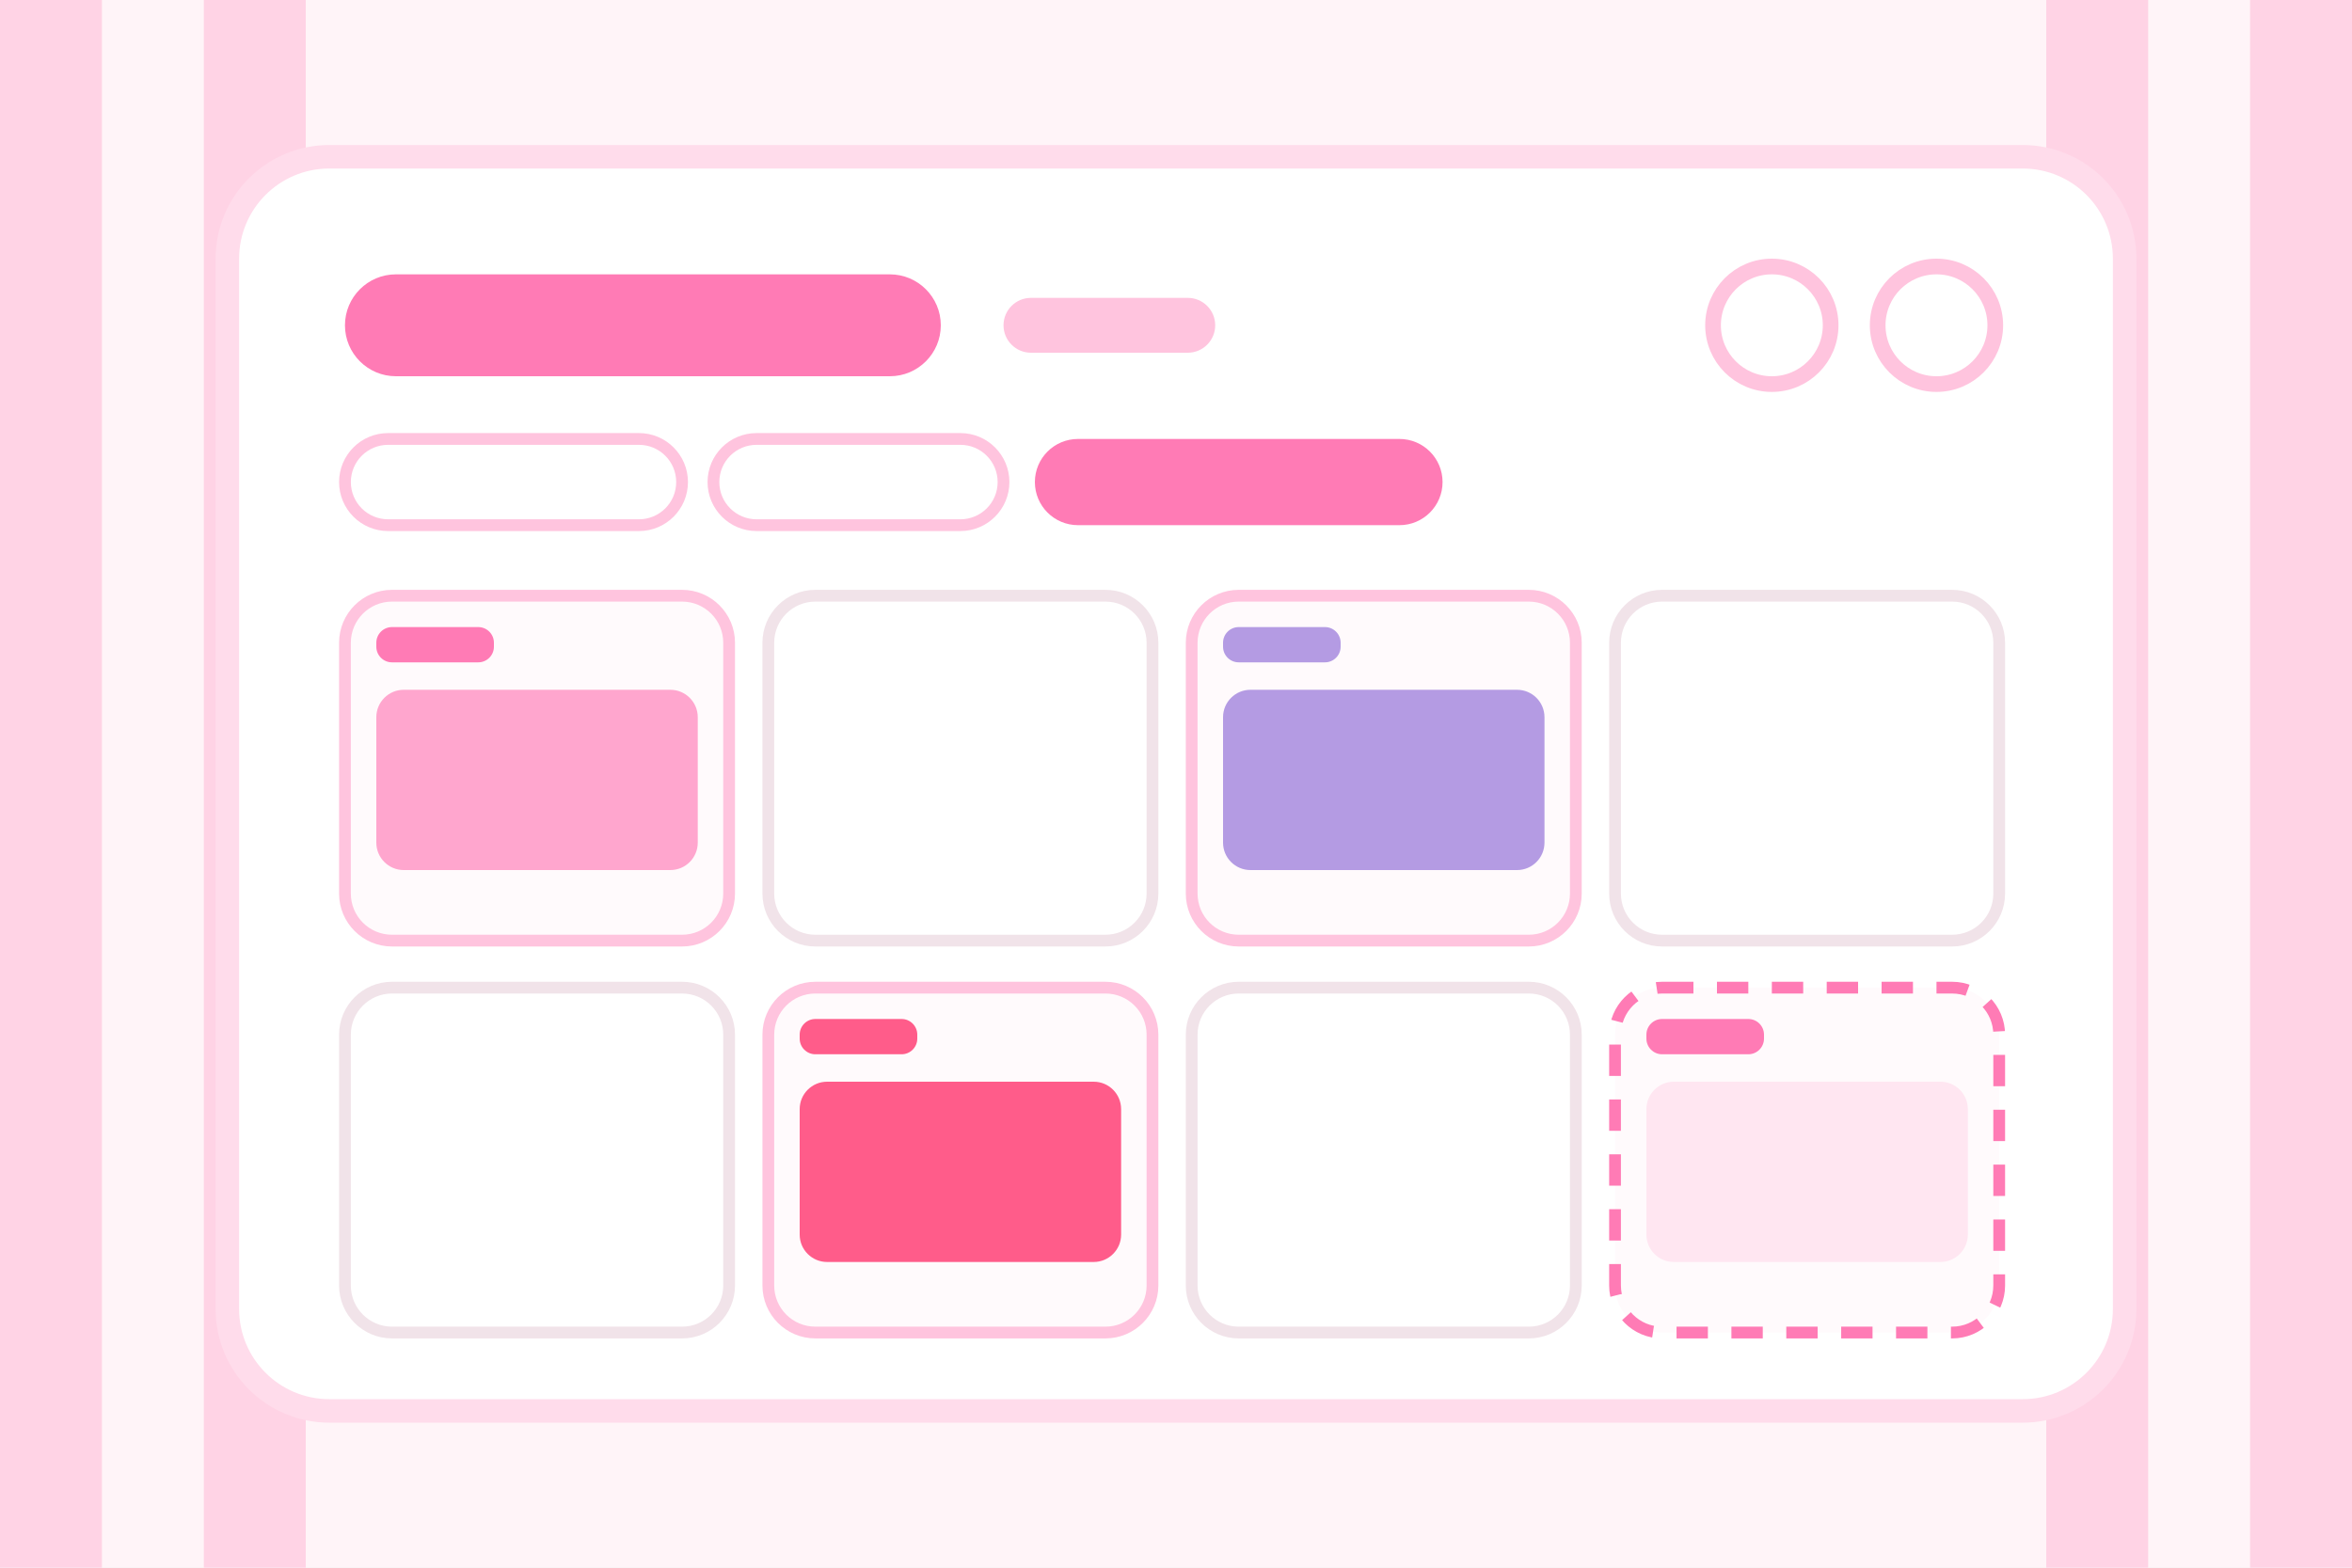
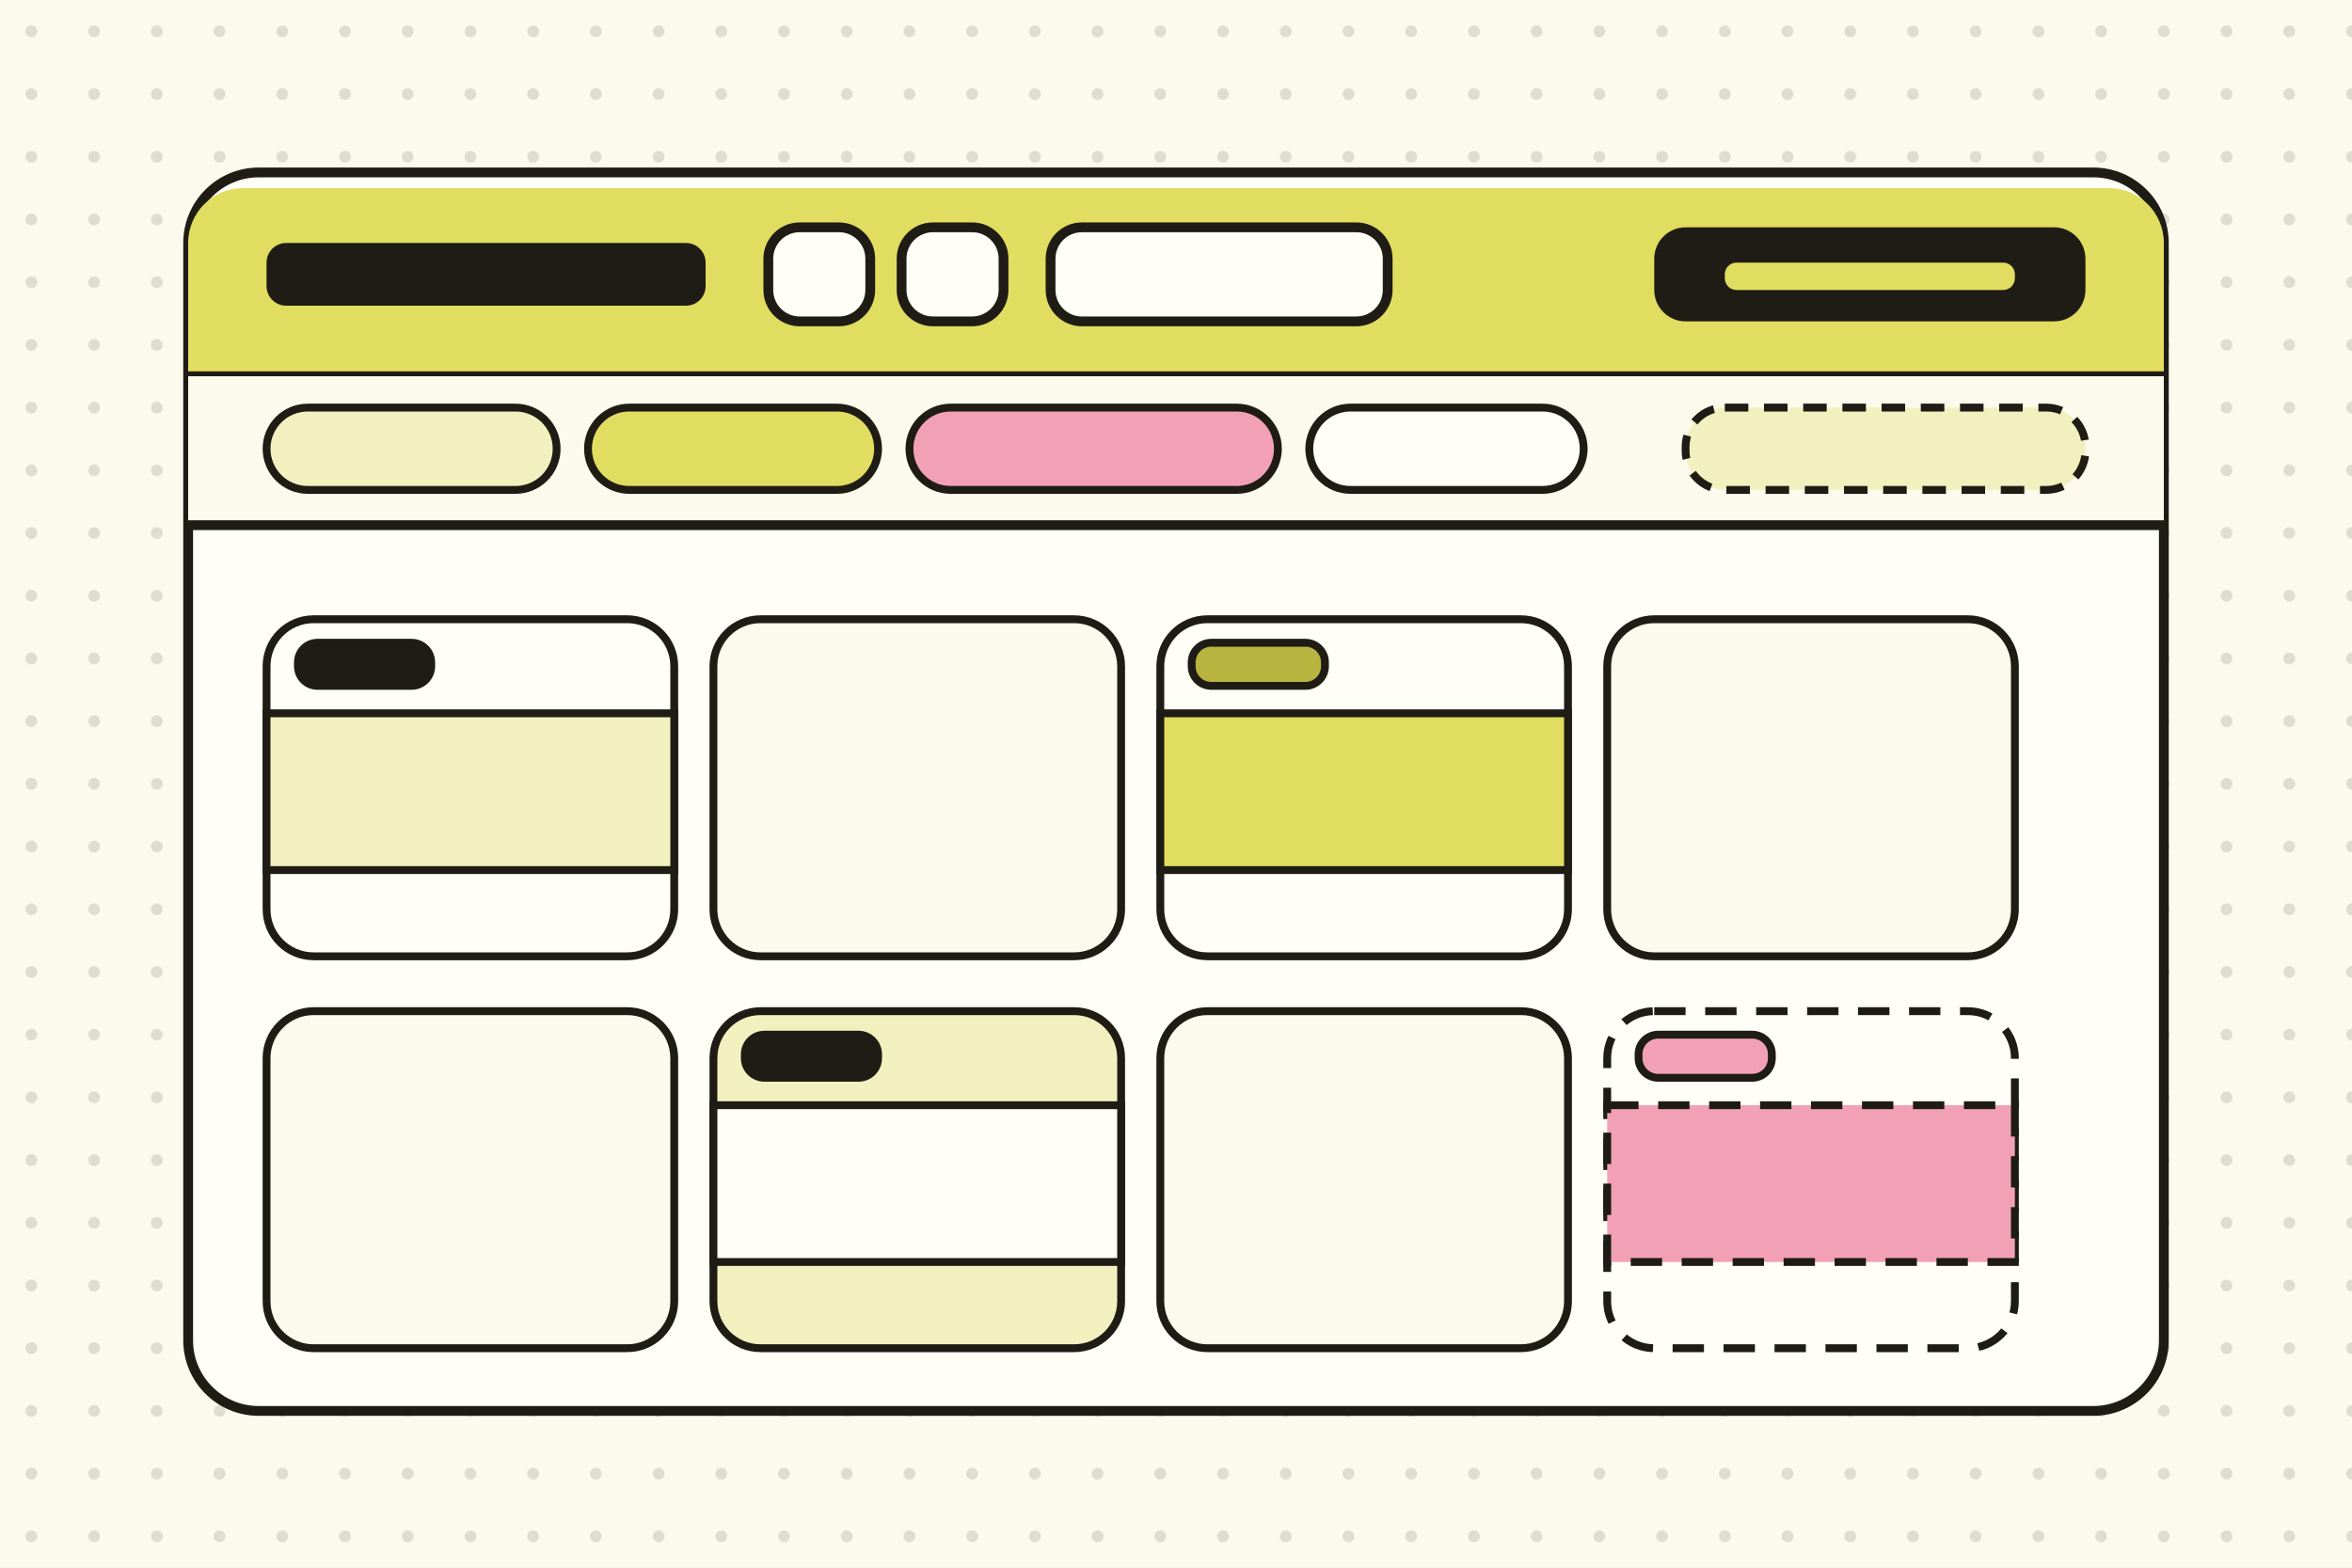
<svg xmlns="http://www.w3.org/2000/svg" viewBox="0 0 600 400" width="600" height="400">
-   <rect width="600" height="400" fill="#FFF4F8" />
-   <g fill="#FFD3E5">
-     <rect x="0" y="0" width="26" height="400" />
-     <rect x="52" y="0" width="26" height="400" />
-     <rect x="522" y="0" width="26" height="400" />
-     <rect x="574" y="0" width="26" height="400" />
+   <defs>
+     <pattern id="dots" width="16" height="16" patternUnits="userSpaceOnUse">
+       <circle cx="8" cy="8" r="1.5" fill="rgba(30,28,20,.13)" />
+     </pattern>
+   </defs>
+   <rect width="600" height="400" fill="#FBFAEC" />
+   <rect width="600" height="400" fill="url(#dots)" />
+   <rect x="48" y="44" width="504" height="316" rx="18" fill="#FFFEF7" stroke="#1E1C14" stroke-width="2.5" />
+   <path d="M48 62a14 14 0 0 1 14-14h476a14 14 0 0 1 14 14v34H48z" fill="#E1DD60" />
+   <path d="M48 96h504" stroke="#1E1C14" stroke-width="2.5" />
+   <rect x="68" y="62" width="112" height="16" rx="5" fill="#1E1C14" />
+   <g fill="#FFFEF7" stroke="#1E1C14" stroke-width="2.5">
+     <rect x="196" y="58" width="26" height="24" rx="8" />
+     <rect x="230" y="58" width="26" height="24" rx="8" />
+     <rect x="268" y="58" width="86" height="24" rx="8" />
  </g>
-   <rect x="58" y="40" width="484" height="320" rx="26" fill="#FFFFFF" stroke="#FFDCEB" stroke-width="6" />
-   <rect x="88" y="70" width="152" height="26" rx="13" fill="#FF7BB5" />
-   <rect x="256" y="76" width="54" height="14" rx="7" fill="#FFC4DE" />
-   <circle cx="452" cy="83" r="15" fill="#FFFFFF" stroke="#FFC4DE" stroke-width="4" />
-   <circle cx="494" cy="83" r="15" fill="#FFFFFF" stroke="#FFC4DE" stroke-width="4" />
-   <g stroke="#FFC4DE" stroke-width="3" fill="#FFFFFF">
-     <rect x="88" y="112" width="86" height="22" rx="11" />
-     <rect x="182" y="112" width="74" height="22" rx="11" />
+   <rect x="422" y="58" width="110" height="24" rx="8" fill="#1E1C14" />
+   <rect x="440" y="67" width="74" height="7" rx="3" fill="#E1DD60" />
+   <path d="M48 96h504v38H48z" fill="#FBFAEC" />
+   <path d="M48 134h504" stroke="#1E1C14" stroke-width="2.5" />
+   <g stroke="#1E1C14" stroke-width="2">
+     <rect x="68" y="104" width="74" height="21" rx="10.5" fill="#F2F0BE" />
+     <rect x="150" y="104" width="74" height="21" rx="10.5" fill="#E1DD60" />
+     <rect x="232" y="104" width="94" height="21" rx="10.5" fill="#F2A0B8" />
+     <rect x="334" y="104" width="70" height="21" rx="10.5" fill="#FFFEF7" />
+     <rect x="430" y="104" width="102" height="21" rx="10" fill="#F2F0BE" stroke-dasharray="6 4" />
  </g>
-   <rect x="264" y="112" width="104" height="22" rx="11" fill="#FF7BB5" />
-   <g>
-     <rect x="88" y="152" width="98" height="88" rx="12" fill="#FFFAFC" stroke="#FFC4DE" stroke-width="3" />
-     <rect x="96" y="176" width="82" height="46" rx="7" fill="#FFA6CE" />
-     <rect x="96" y="160" width="30" height="9" rx="4" fill="#FF7BB5" />
-     <rect x="196" y="152" width="98" height="88" rx="12" fill="#FFFFFF" stroke="#F1E3E9" stroke-width="3" />
-     <rect x="304" y="152" width="98" height="88" rx="12" fill="#FFFAFC" stroke="#FFC4DE" stroke-width="3" />
-     <rect x="312" y="176" width="82" height="46" rx="7" fill="#B49BE3" />
-     <rect x="312" y="160" width="30" height="9" rx="4" fill="#B49BE3" />
-     <rect x="412" y="152" width="98" height="88" rx="12" fill="#FFFFFF" stroke="#F1E3E9" stroke-width="3" />
-     <rect x="88" y="252" width="98" height="88" rx="12" fill="#FFFFFF" stroke="#F1E3E9" stroke-width="3" />
-     <rect x="196" y="252" width="98" height="88" rx="12" fill="#FFFAFC" stroke="#FFC4DE" stroke-width="3" />
-     <rect x="204" y="276" width="82" height="46" rx="7" fill="#FF5C8A" />
-     <rect x="204" y="260" width="30" height="9" rx="4" fill="#FF5C8A" />
-     <rect x="304" y="252" width="98" height="88" rx="12" fill="#FFFFFF" stroke="#F1E3E9" stroke-width="3" />
-     <rect x="412" y="252" width="98" height="88" rx="12" fill="#FFFAFC" stroke="#FF7BB5" stroke-width="3" stroke-dasharray="8 6" />
-     <rect x="420" y="276" width="82" height="46" rx="7" fill="#FFE6F1" />
-     <rect x="420" y="260" width="30" height="9" rx="4" fill="#FF7BB5" />
+   <g stroke="#1E1C14" stroke-width="2">
+     <rect x="68" y="158" width="104" height="86" rx="12" fill="#FFFEF7" />
+     <rect x="68" y="182" width="104" height="40" fill="#F2F0BE" />
+     <rect x="76" y="164" width="34" height="11" rx="5" fill="#1E1C14" />
+     <rect x="182" y="158" width="104" height="86" rx="12" fill="#FBFAEC" />
+     <rect x="296" y="158" width="104" height="86" rx="12" fill="#FFFEF7" />
+     <rect x="296" y="182" width="104" height="40" fill="#E1DD60" />
+     <rect x="304" y="164" width="34" height="11" rx="5" fill="#B8B43F" />
+     <rect x="410" y="158" width="104" height="86" rx="12" fill="#FBFAEC" />
+     <rect x="68" y="258" width="104" height="86" rx="12" fill="#FBFAEC" />
+     <rect x="182" y="258" width="104" height="86" rx="12" fill="#F2F0BE" />
+     <rect x="182" y="282" width="104" height="40" fill="#FFFEF7" />
+     <rect x="190" y="264" width="34" height="11" rx="5" fill="#1E1C14" />
+     <rect x="296" y="258" width="104" height="86" rx="12" fill="#FBFAEC" />
+     <rect x="410" y="258" width="104" height="86" rx="12" fill="#FFFEF7" stroke-dasharray="8 5" />
+     <rect x="410" y="282" width="104" height="40" fill="#F2A0B8" stroke-dasharray="8 5" />
+     <rect x="418" y="264" width="34" height="11" rx="5" fill="#F2A0B8" />
  </g>
</svg>
